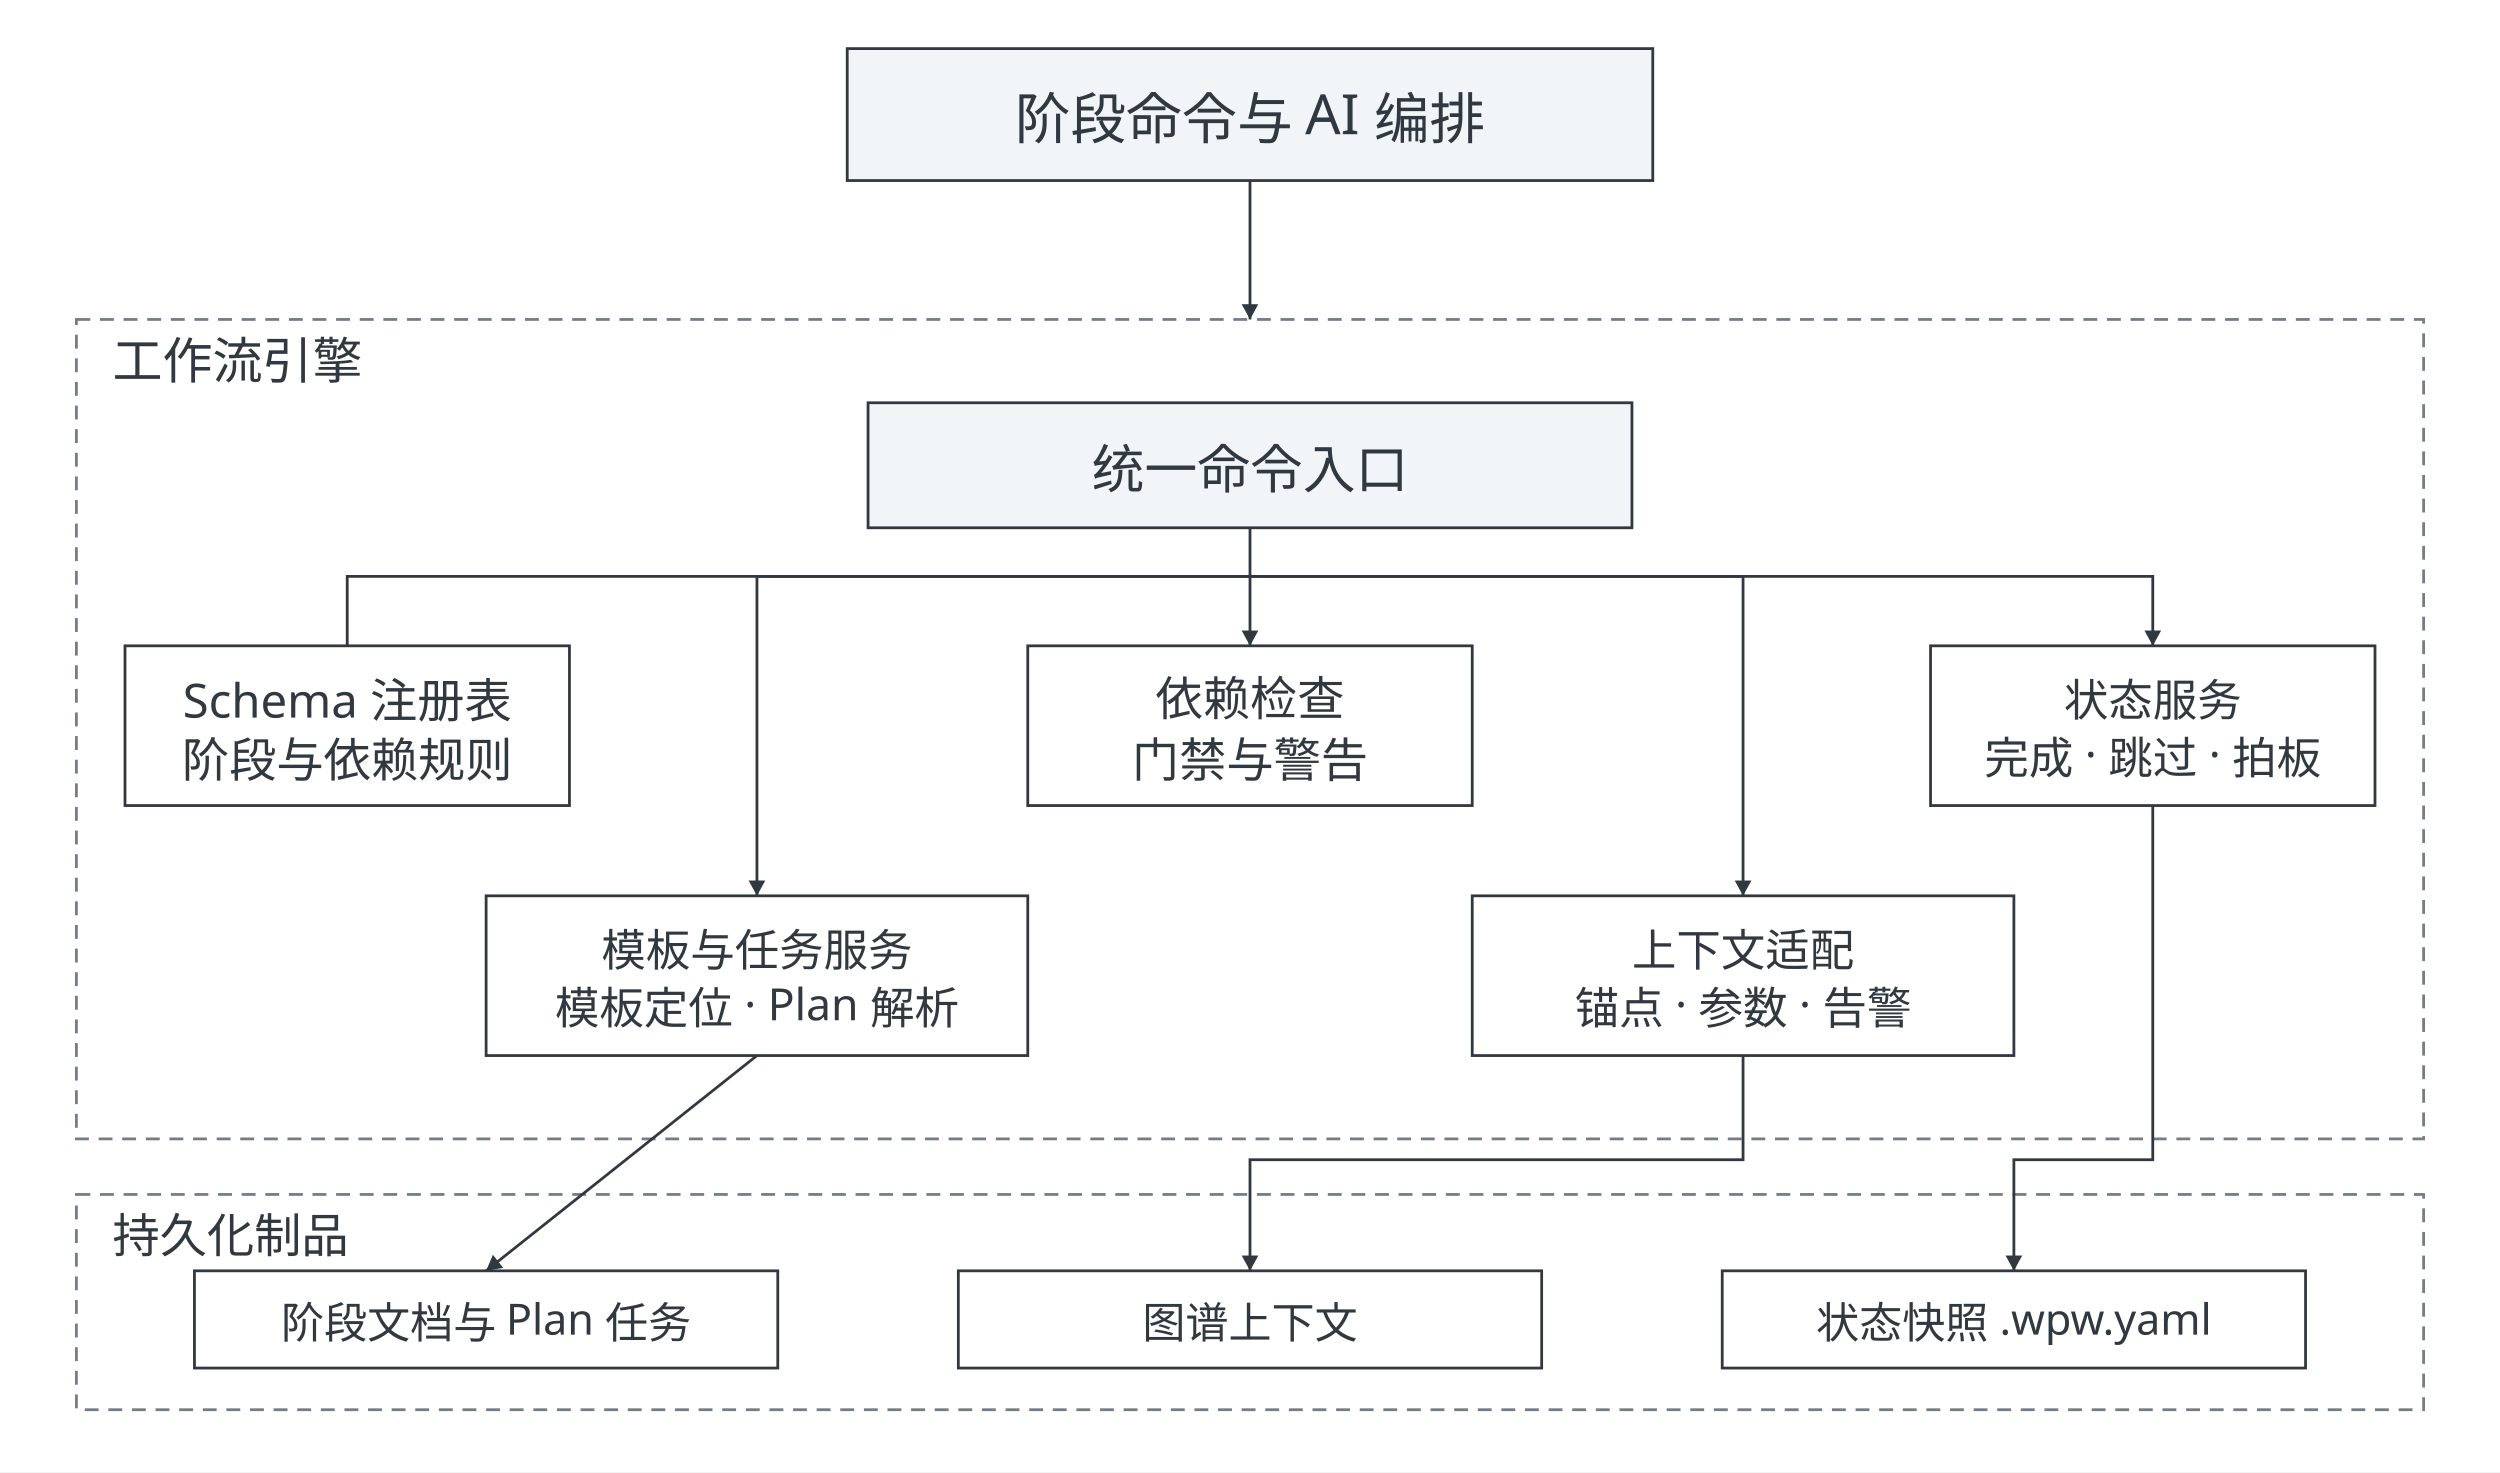
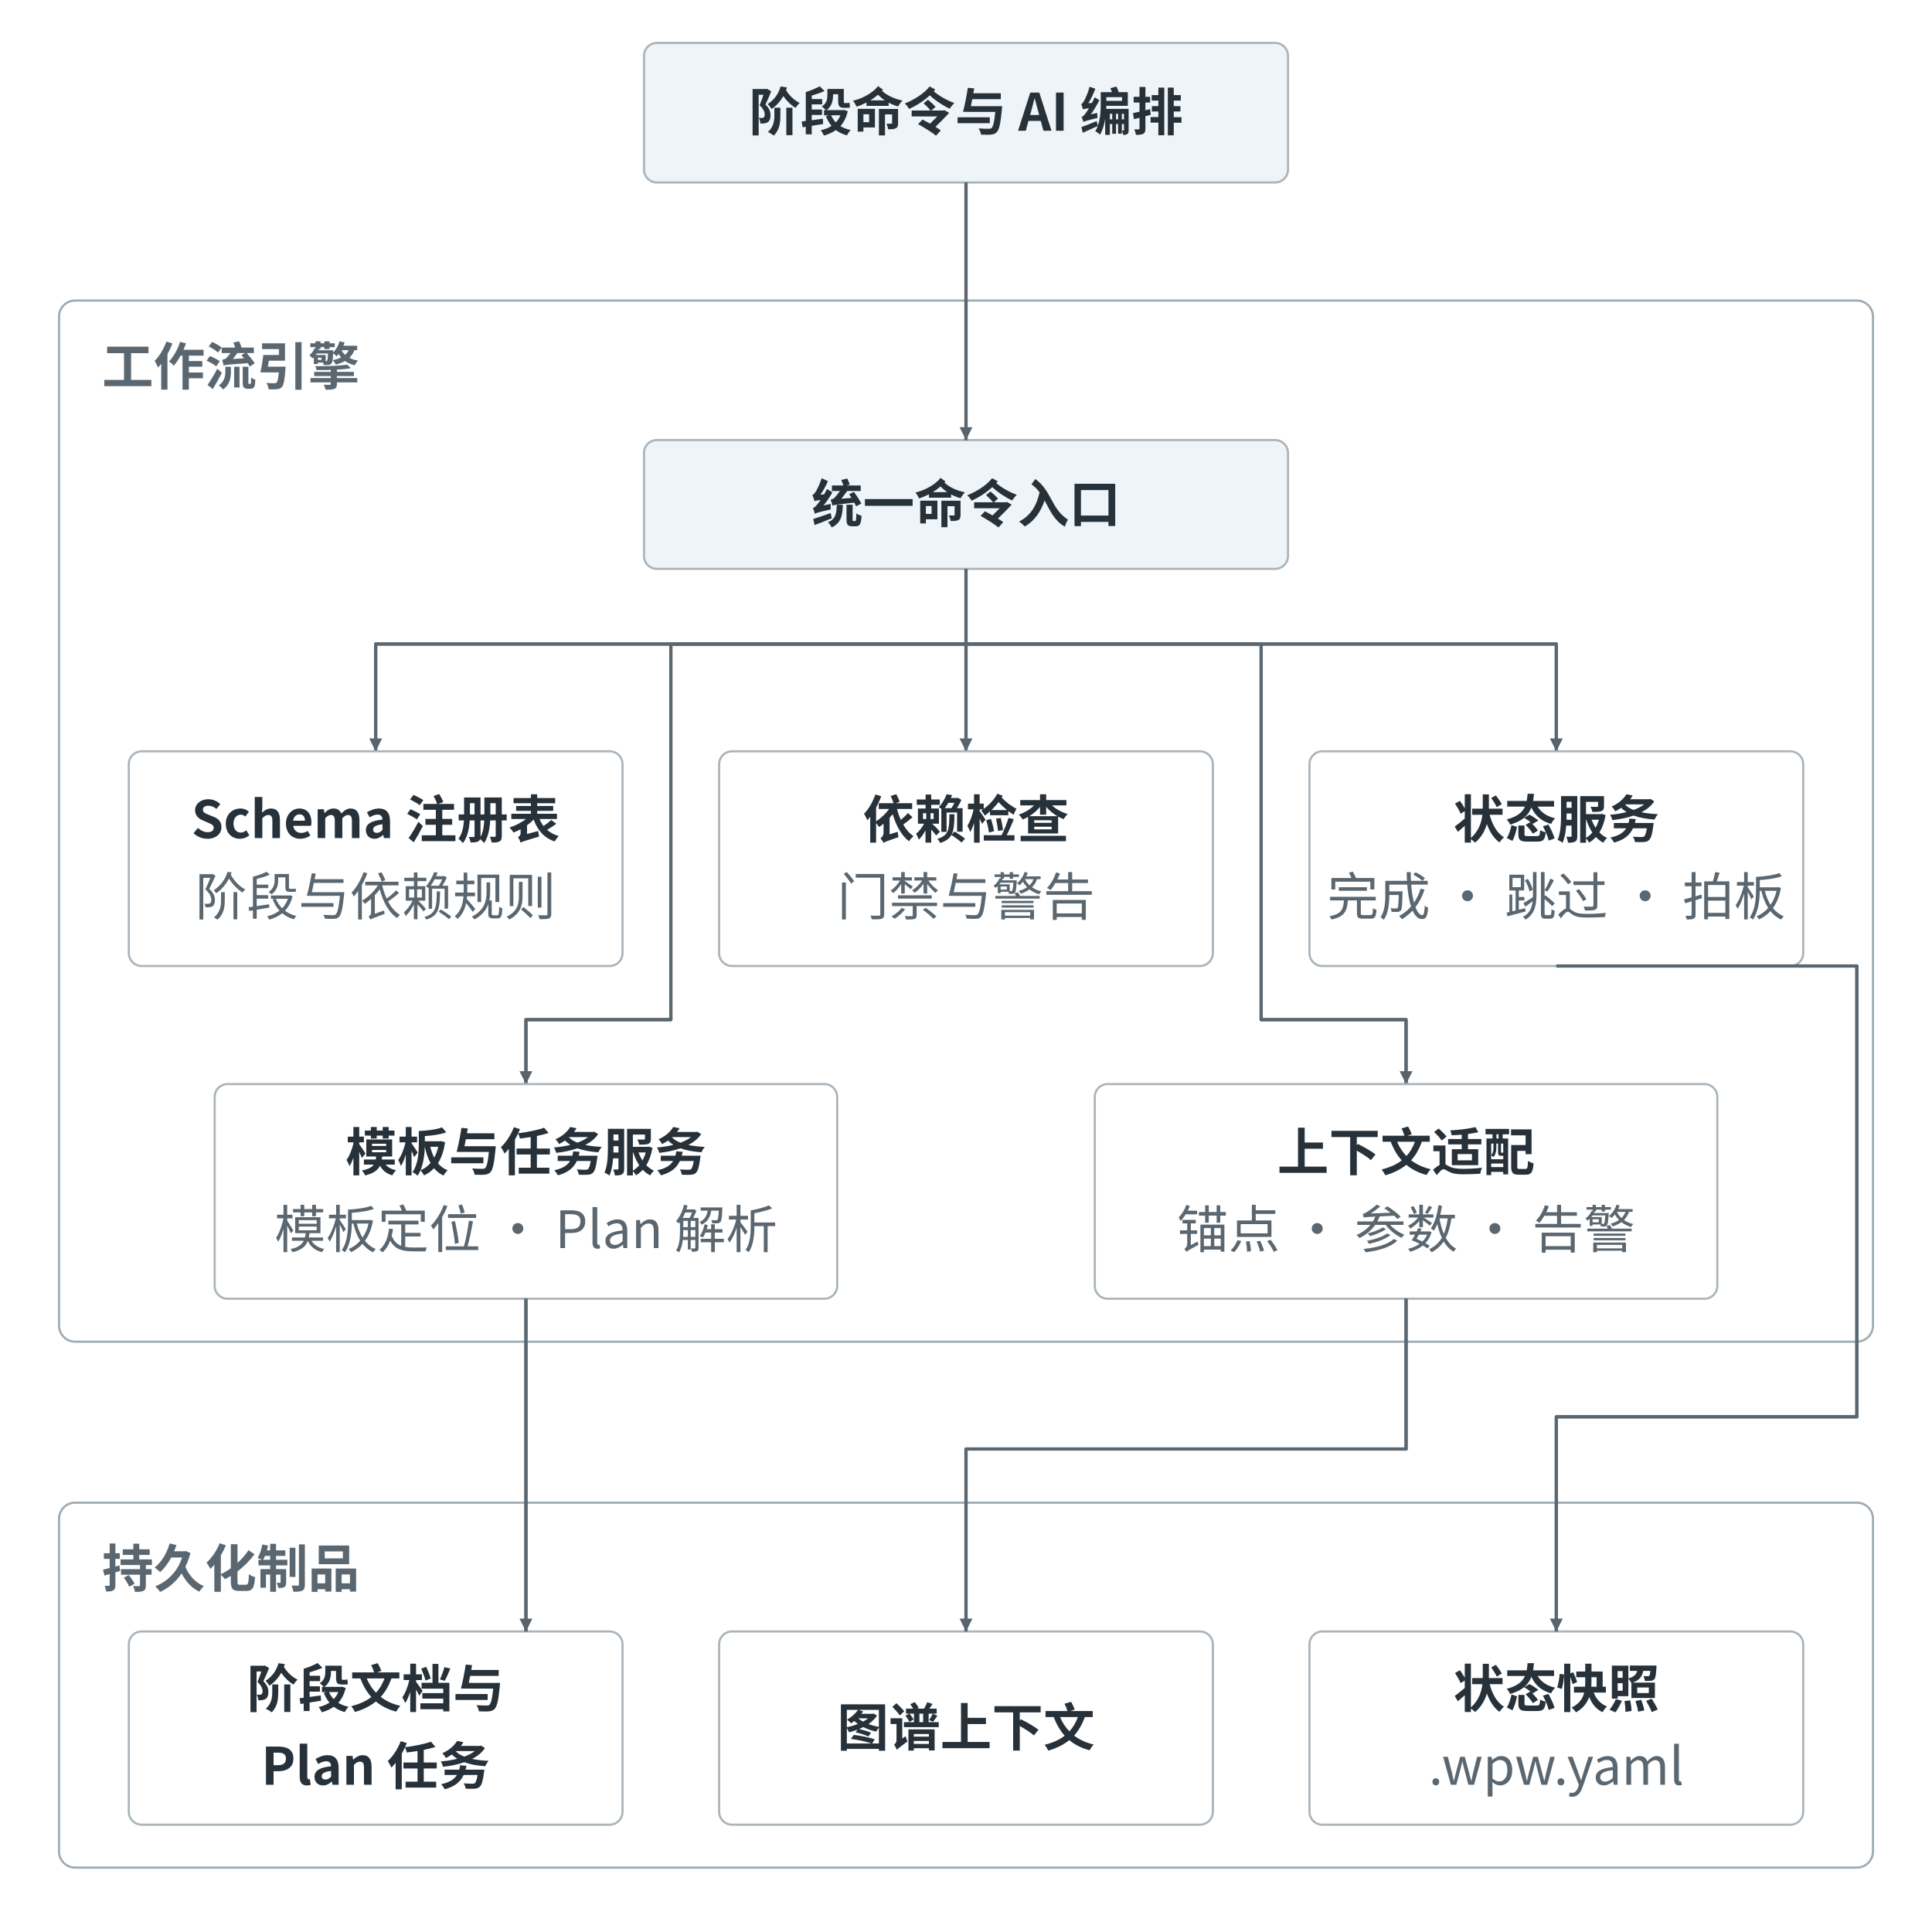
- <svg xmlns="http://www.w3.org/2000/svg" width="1800" height="1060" viewBox="0 0 1800 1060" role="img">
+ <svg xmlns="http://www.w3.org/2000/svg" width="1800" height="1800" viewBox="0 0 1800 1800">
  <defs>
-     <marker id="arrow" markerWidth="12" markerHeight="12" refX="11" refY="6" orient="auto-start-reverse" markerUnits="userSpaceOnUse">
-       <path d="M0,0 L11,6 L0,12 Z" fill="#303840" />
+     <marker id="arrow-gray" markerWidth="16" markerHeight="16" refX="12" refY="6" orient="auto" markerUnits="userSpaceOnUse">
+       <path d="M0,0 L12,6 L0,12 Z" fill="#59636c" />
    </marker>
-     <marker id="erArrow" markerWidth="20" markerHeight="20" refX="18" refY="10" orient="auto" markerUnits="userSpaceOnUse">
-       <path d="M0,0 L18,10 L0,20 Z" fill="#303840" />
+     <marker id="arrow-blue" markerWidth="16" markerHeight="16" refX="12" refY="6" orient="auto" markerUnits="userSpaceOnUse">
+       <path d="M0,0 L12,6 L0,12 Z" fill="#315f8d" />
    </marker>
-     <marker id="open" markerWidth="12" markerHeight="12" refX="11" refY="6" orient="auto-start-reverse" markerUnits="userSpaceOnUse">
-       <path d="M1,1 L11,6 L1,11" fill="none" stroke="#303840" stroke-width="2" />
+     <marker id="arrow-green" markerWidth="16" markerHeight="16" refX="12" refY="6" orient="auto" markerUnits="userSpaceOnUse">
+       <path d="M0,0 L12,6 L0,12 Z" fill="#5f8178" />
    </marker>
-     <style>text{font-family:'Microsoft YaHei',sans-serif;fill:#303840;font-weight:400} .label{paint-order:stroke;stroke:#fff;stroke-width:9px;stroke-linejoin:round}</style>
+     <marker id="arrow-red" markerWidth="16" markerHeight="16" refX="12" refY="6" orient="auto" markerUnits="userSpaceOnUse">
+       <path d="M0,0 L12,6 L0,12 Z" fill="#a15e50" />
+     </marker>
  </defs>
-   <rect width="1800" height="1060" fill="#fff" />
-   <rect x="610" y="35" width="580" height="95" fill="#f1f5f8" stroke="#303840" stroke-width="2" />
-   <text x="900" y="82.5" font-size="40" font-weight="400" text-anchor="middle" dominant-baseline="central">阶段命令与 AI 编排</text>
-   <polyline points="900,130 900,230" fill="none" stroke="#303840" stroke-width="2" marker-end="url(#arrow)" />
-   <rect x="55" y="230" width="1690" height="590" fill="none" stroke="#737d86" stroke-width="2" stroke-dasharray="10 7" />
-   <text x="81" y="257" font-size="36" font-weight="600" text-anchor="start" dominant-baseline="central" class="label">工作流引擎</text>
-   <rect x="625" y="290" width="550" height="90" fill="#f1f5f8" stroke="#303840" stroke-width="2" />
-   <text x="900" y="335" font-size="38" font-weight="400" text-anchor="middle" dominant-baseline="central">统一命令入口</text>
-   <polyline points="900,380 900,415 250,415 250,465" fill="none" stroke="#303840" stroke-width="2" />
-   <polyline points="900,415 900,465" fill="none" stroke="#303840" stroke-width="2" marker-end="url(#arrow)" />
-   <polyline points="900,415 1550,415 1550,465" fill="none" stroke="#303840" stroke-width="2" marker-end="url(#arrow)" />
-   <rect x="90" y="465" width="320" height="115" fill="#fff" stroke="#303840" stroke-width="2" />
-   <text x="250" y="500.4" font-size="34" font-weight="400" text-anchor="middle" dominant-baseline="central">Schema 注册表</text>
-   <text x="250" y="544.6" font-size="34" font-weight="400" text-anchor="middle" dominant-baseline="central">阶段与依赖规则</text>
-   <rect x="740" y="465" width="320" height="115" fill="#fff" stroke="#303840" stroke-width="2" />
-   <text x="900" y="500.4" font-size="34" font-weight="400" text-anchor="middle" dominant-baseline="central">依赖检查</text>
-   <text x="900" y="544.6" font-size="34" font-weight="400" text-anchor="middle" dominant-baseline="central">门禁与警告</text>
-   <rect x="1390" y="465" width="320" height="115" fill="#fff" stroke="#303840" stroke-width="2" />
-   <text x="1550" y="501.7" font-size="32" font-weight="400" text-anchor="middle" dominant-baseline="central">状态服务</text>
-   <text x="1550" y="543.3" font-size="32" font-weight="400" text-anchor="middle" dominant-baseline="central">完成 · 跳过 · 拍板</text>
-   <polyline points="900,415 545,415 545,645" fill="none" stroke="#303840" stroke-width="2" marker-end="url(#arrow)" />
-   <polyline points="900,415 1255,415 1255,645" fill="none" stroke="#303840" stroke-width="2" marker-end="url(#arrow)" />
-   <rect x="350" y="645" width="390" height="115" fill="#fff" stroke="#303840" stroke-width="2" />
-   <text x="545" y="681.7" font-size="32" font-weight="400" text-anchor="middle" dominant-baseline="central">模板与任务服务</text>
-   <text x="545" y="723.3" font-size="32" font-weight="400" text-anchor="middle" dominant-baseline="central">模板定位 · Plan 解析</text>
-   <rect x="1060" y="645" width="390" height="115" fill="#fff" stroke="#303840" stroke-width="2" />
-   <text x="1255" y="681.7" font-size="32" font-weight="400" text-anchor="middle" dominant-baseline="central">上下文适配</text>
-   <text x="1255" y="723.3" font-size="32" font-weight="400" text-anchor="middle" dominant-baseline="central">锚点 · 参数 · 告警</text>
-   <rect x="55" y="860" width="1690" height="155" fill="none" stroke="#737d86" stroke-width="2" stroke-dasharray="10 7" />
-   <text x="81" y="887" font-size="34" font-weight="600" text-anchor="start" dominant-baseline="central" class="label">持久化制品</text>
-   <rect x="140" y="915" width="420" height="70" fill="#fff" stroke="#303840" stroke-width="2" />
-   <text x="350" y="950" font-size="31" font-weight="400" text-anchor="middle" dominant-baseline="central">阶段文档与 Plan 任务</text>
-   <rect x="690" y="915" width="420" height="70" fill="#fff" stroke="#303840" stroke-width="2" />
-   <text x="900" y="950" font-size="31" font-weight="400" text-anchor="middle" dominant-baseline="central">图谱上下文</text>
-   <rect x="1240" y="915" width="420" height="70" fill="#fff" stroke="#303840" stroke-width="2" />
-   <text x="1450" y="950" font-size="31" font-weight="400" text-anchor="middle" dominant-baseline="central">状态快照  .wpw.yaml</text>
-   <polyline points="545,760 350,915" fill="none" stroke="#303840" stroke-width="2" marker-end="url(#arrow)" />
-   <polyline points="1255,760 1255,835 900,835 900,915" fill="none" stroke="#303840" stroke-width="2" marker-end="url(#arrow)" />
-   <polyline points="1550,580 1550,835 1450,835 1450,915" fill="none" stroke="#303840" stroke-width="2" marker-end="url(#arrow)" />
+   <rect width="1800" height="1800" fill="#ffffff" />
+   <rect x="600" y="40" width="600" height="130" rx="12" fill="#eef4f8" stroke="#aab4bb" stroke-width="2" />
+   <text x="900.0" y="105.0" text-anchor="middle" dominant-baseline="middle" style="font-family:Microsoft YaHei,Noto Sans CJK SC,SimSun,sans-serif;font-size:48px;font-weight:600;fill:#27313a">阶段命令与 AI 编排</text>
+   <rect x="55" y="280" width="1690" height="970" rx="15" fill="#ffffff" stroke="#9cabb4" stroke-width="2" />
+   <text x="95" y="342" text-anchor="start" dominant-baseline="middle" style="font-family:Microsoft YaHei,Noto Sans CJK SC,SimSun,sans-serif;font-size:48px;font-weight:600;fill:#5b6770">工作流引擎</text>
+   <rect x="600" y="410" width="600" height="120" rx="12" fill="#eef4f8" stroke="#aab4bb" stroke-width="2" />
+   <text x="900.0" y="470.0" text-anchor="middle" dominant-baseline="middle" style="font-family:Microsoft YaHei,Noto Sans CJK SC,SimSun,sans-serif;font-size:48px;font-weight:600;fill:#27313a">统一命令入口</text>
+   <polyline points="900,170 900,410" fill="none" stroke="#5b6770" stroke-width="3" stroke-linejoin="round" />
+   <polyline points="900,170 900,410" fill="none" stroke="#5b6770" stroke-width="3" stroke-linejoin="round" marker-end="url(#arrow-gray)" />
+   <polyline points="900,530 900,600 350,600 350,700" fill="none" stroke="#5b6770" stroke-width="3" stroke-linejoin="round" />
+   <polyline points="900,530 900,600 350,600 350,700" fill="none" stroke="#5b6770" stroke-width="3" stroke-linejoin="round" marker-end="url(#arrow-gray)" />
+   <polyline points="900,600 900,700" fill="none" stroke="#5b6770" stroke-width="3" stroke-linejoin="round" />
+   <polyline points="900,600 900,700" fill="none" stroke="#5b6770" stroke-width="3" stroke-linejoin="round" marker-end="url(#arrow-gray)" />
+   <polyline points="900,600 1450,600 1450,700" fill="none" stroke="#5b6770" stroke-width="3" stroke-linejoin="round" />
+   <polyline points="900,600 1450,600 1450,700" fill="none" stroke="#5b6770" stroke-width="3" stroke-linejoin="round" marker-end="url(#arrow-gray)" />
+   <rect x="120" y="700" width="460" height="200" rx="12" fill="#ffffff" stroke="#aab4bb" stroke-width="2" />
+   <text x="350.0" y="764.0" text-anchor="middle" dominant-baseline="middle" style="font-family:Microsoft YaHei,Noto Sans CJK SC,SimSun,sans-serif;font-size:48px;font-weight:600;fill:#27313a">Schema 注册表</text>
+   <text x="350.0" y="836.0" text-anchor="middle" dominant-baseline="middle" style="font-family:Microsoft YaHei,Noto Sans CJK SC,SimSun,sans-serif;font-size:48px;fill:#5b6770">阶段与依赖规则</text>
+   <rect x="670" y="700" width="460" height="200" rx="12" fill="#ffffff" stroke="#aab4bb" stroke-width="2" />
+   <text x="900.0" y="764.0" text-anchor="middle" dominant-baseline="middle" style="font-family:Microsoft YaHei,Noto Sans CJK SC,SimSun,sans-serif;font-size:48px;font-weight:600;fill:#27313a">依赖检查</text>
+   <text x="900.0" y="836.0" text-anchor="middle" dominant-baseline="middle" style="font-family:Microsoft YaHei,Noto Sans CJK SC,SimSun,sans-serif;font-size:48px;fill:#5b6770">门禁与警告</text>
+   <rect x="1220" y="700" width="460" height="200" rx="12" fill="#ffffff" stroke="#aab4bb" stroke-width="2" />
+   <text x="1450.0" y="764.0" text-anchor="middle" dominant-baseline="middle" style="font-family:Microsoft YaHei,Noto Sans CJK SC,SimSun,sans-serif;font-size:48px;font-weight:600;fill:#27313a">状态服务</text>
+   <text x="1450.0" y="836.0" text-anchor="middle" dominant-baseline="middle" style="font-family:Microsoft YaHei,Noto Sans CJK SC,SimSun,sans-serif;font-size:48px;fill:#5b6770">完成 · 跳过 · 拍板</text>
+   <polyline points="900,600 625,600 625,950 490,950 490,1010" fill="none" stroke="#5b6770" stroke-width="3" stroke-linejoin="round" />
+   <polyline points="900,600 625,600 625,950 490,950 490,1010" fill="none" stroke="#5b6770" stroke-width="3" stroke-linejoin="round" marker-end="url(#arrow-gray)" />
+   <polyline points="900,600 1175,600 1175,950 1310,950 1310,1010" fill="none" stroke="#5b6770" stroke-width="3" stroke-linejoin="round" />
+   <polyline points="900,600 1175,600 1175,950 1310,950 1310,1010" fill="none" stroke="#5b6770" stroke-width="3" stroke-linejoin="round" marker-end="url(#arrow-gray)" />
+   <rect x="200" y="1010" width="580" height="200" rx="12" fill="#ffffff" stroke="#aab4bb" stroke-width="2" />
+   <text x="490.0" y="1074.0" text-anchor="middle" dominant-baseline="middle" style="font-family:Microsoft YaHei,Noto Sans CJK SC,SimSun,sans-serif;font-size:48px;font-weight:600;fill:#27313a">模板与任务服务</text>
+   <text x="490.0" y="1146.0" text-anchor="middle" dominant-baseline="middle" style="font-family:Microsoft YaHei,Noto Sans CJK SC,SimSun,sans-serif;font-size:48px;fill:#5b6770">模板定位 · Plan 解析</text>
+   <rect x="1020" y="1010" width="580" height="200" rx="12" fill="#ffffff" stroke="#aab4bb" stroke-width="2" />
+   <text x="1310.0" y="1074.0" text-anchor="middle" dominant-baseline="middle" style="font-family:Microsoft YaHei,Noto Sans CJK SC,SimSun,sans-serif;font-size:48px;font-weight:600;fill:#27313a">上下文适配</text>
+   <text x="1310.0" y="1146.0" text-anchor="middle" dominant-baseline="middle" style="font-family:Microsoft YaHei,Noto Sans CJK SC,SimSun,sans-serif;font-size:48px;fill:#5b6770">锚点 · 参数 · 告警</text>
+   <rect x="55" y="1400" width="1690" height="340" rx="15" fill="#ffffff" stroke="#9cabb4" stroke-width="2" />
+   <text x="95" y="1462" text-anchor="start" dominant-baseline="middle" style="font-family:Microsoft YaHei,Noto Sans CJK SC,SimSun,sans-serif;font-size:48px;font-weight:600;fill:#5b6770">持久化制品</text>
+   <rect x="120" y="1520" width="460" height="180" rx="12" fill="#ffffff" stroke="#aab4bb" stroke-width="2" />
+   <text x="350.0" y="1574.0" text-anchor="middle" dominant-baseline="middle" style="font-family:Microsoft YaHei,Noto Sans CJK SC,SimSun,sans-serif;font-size:48px;font-weight:600;fill:#27313a">阶段文档与</text>
+   <text x="350.0" y="1646.0" text-anchor="middle" dominant-baseline="middle" style="font-family:Microsoft YaHei,Noto Sans CJK SC,SimSun,sans-serif;font-size:48px;font-weight:600;fill:#27313a">Plan 任务</text>
+   <rect x="670" y="1520" width="460" height="180" rx="12" fill="#ffffff" stroke="#aab4bb" stroke-width="2" />
+   <text x="900.0" y="1610.0" text-anchor="middle" dominant-baseline="middle" style="font-family:Microsoft YaHei,Noto Sans CJK SC,SimSun,sans-serif;font-size:48px;font-weight:600;fill:#27313a">图谱上下文</text>
+   <rect x="1220" y="1520" width="460" height="180" rx="12" fill="#ffffff" stroke="#aab4bb" stroke-width="2" />
+   <text x="1450.0" y="1574.0" text-anchor="middle" dominant-baseline="middle" style="font-family:Microsoft YaHei,Noto Sans CJK SC,SimSun,sans-serif;font-size:48px;font-weight:600;fill:#27313a">状态快照</text>
+   <text x="1450.0" y="1646.0" text-anchor="middle" dominant-baseline="middle" style="font-family:Microsoft YaHei,Noto Sans CJK SC,SimSun,sans-serif;font-size:48px;fill:#5b6770">.wpw.yaml</text>
+   <polyline points="490,1210 490,1520" fill="none" stroke="#5b6770" stroke-width="3" stroke-linejoin="round" />
+   <polyline points="490,1210 490,1520" fill="none" stroke="#5b6770" stroke-width="3" stroke-linejoin="round" marker-end="url(#arrow-gray)" />
+   <polyline points="1310,1210 1310,1350 900,1350 900,1520" fill="none" stroke="#5b6770" stroke-width="3" stroke-linejoin="round" />
+   <polyline points="1310,1210 1310,1350 900,1350 900,1520" fill="none" stroke="#5b6770" stroke-width="3" stroke-linejoin="round" marker-end="url(#arrow-gray)" />
+   <polyline points="1450,900 1730,900 1730,1320 1450,1320 1450,1520" fill="none" stroke="#5b6770" stroke-width="3" stroke-linejoin="round" />
+   <polyline points="1450,900 1730,900 1730,1320 1450,1320 1450,1520" fill="none" stroke="#5b6770" stroke-width="3" stroke-linejoin="round" marker-end="url(#arrow-gray)" />
</svg>
